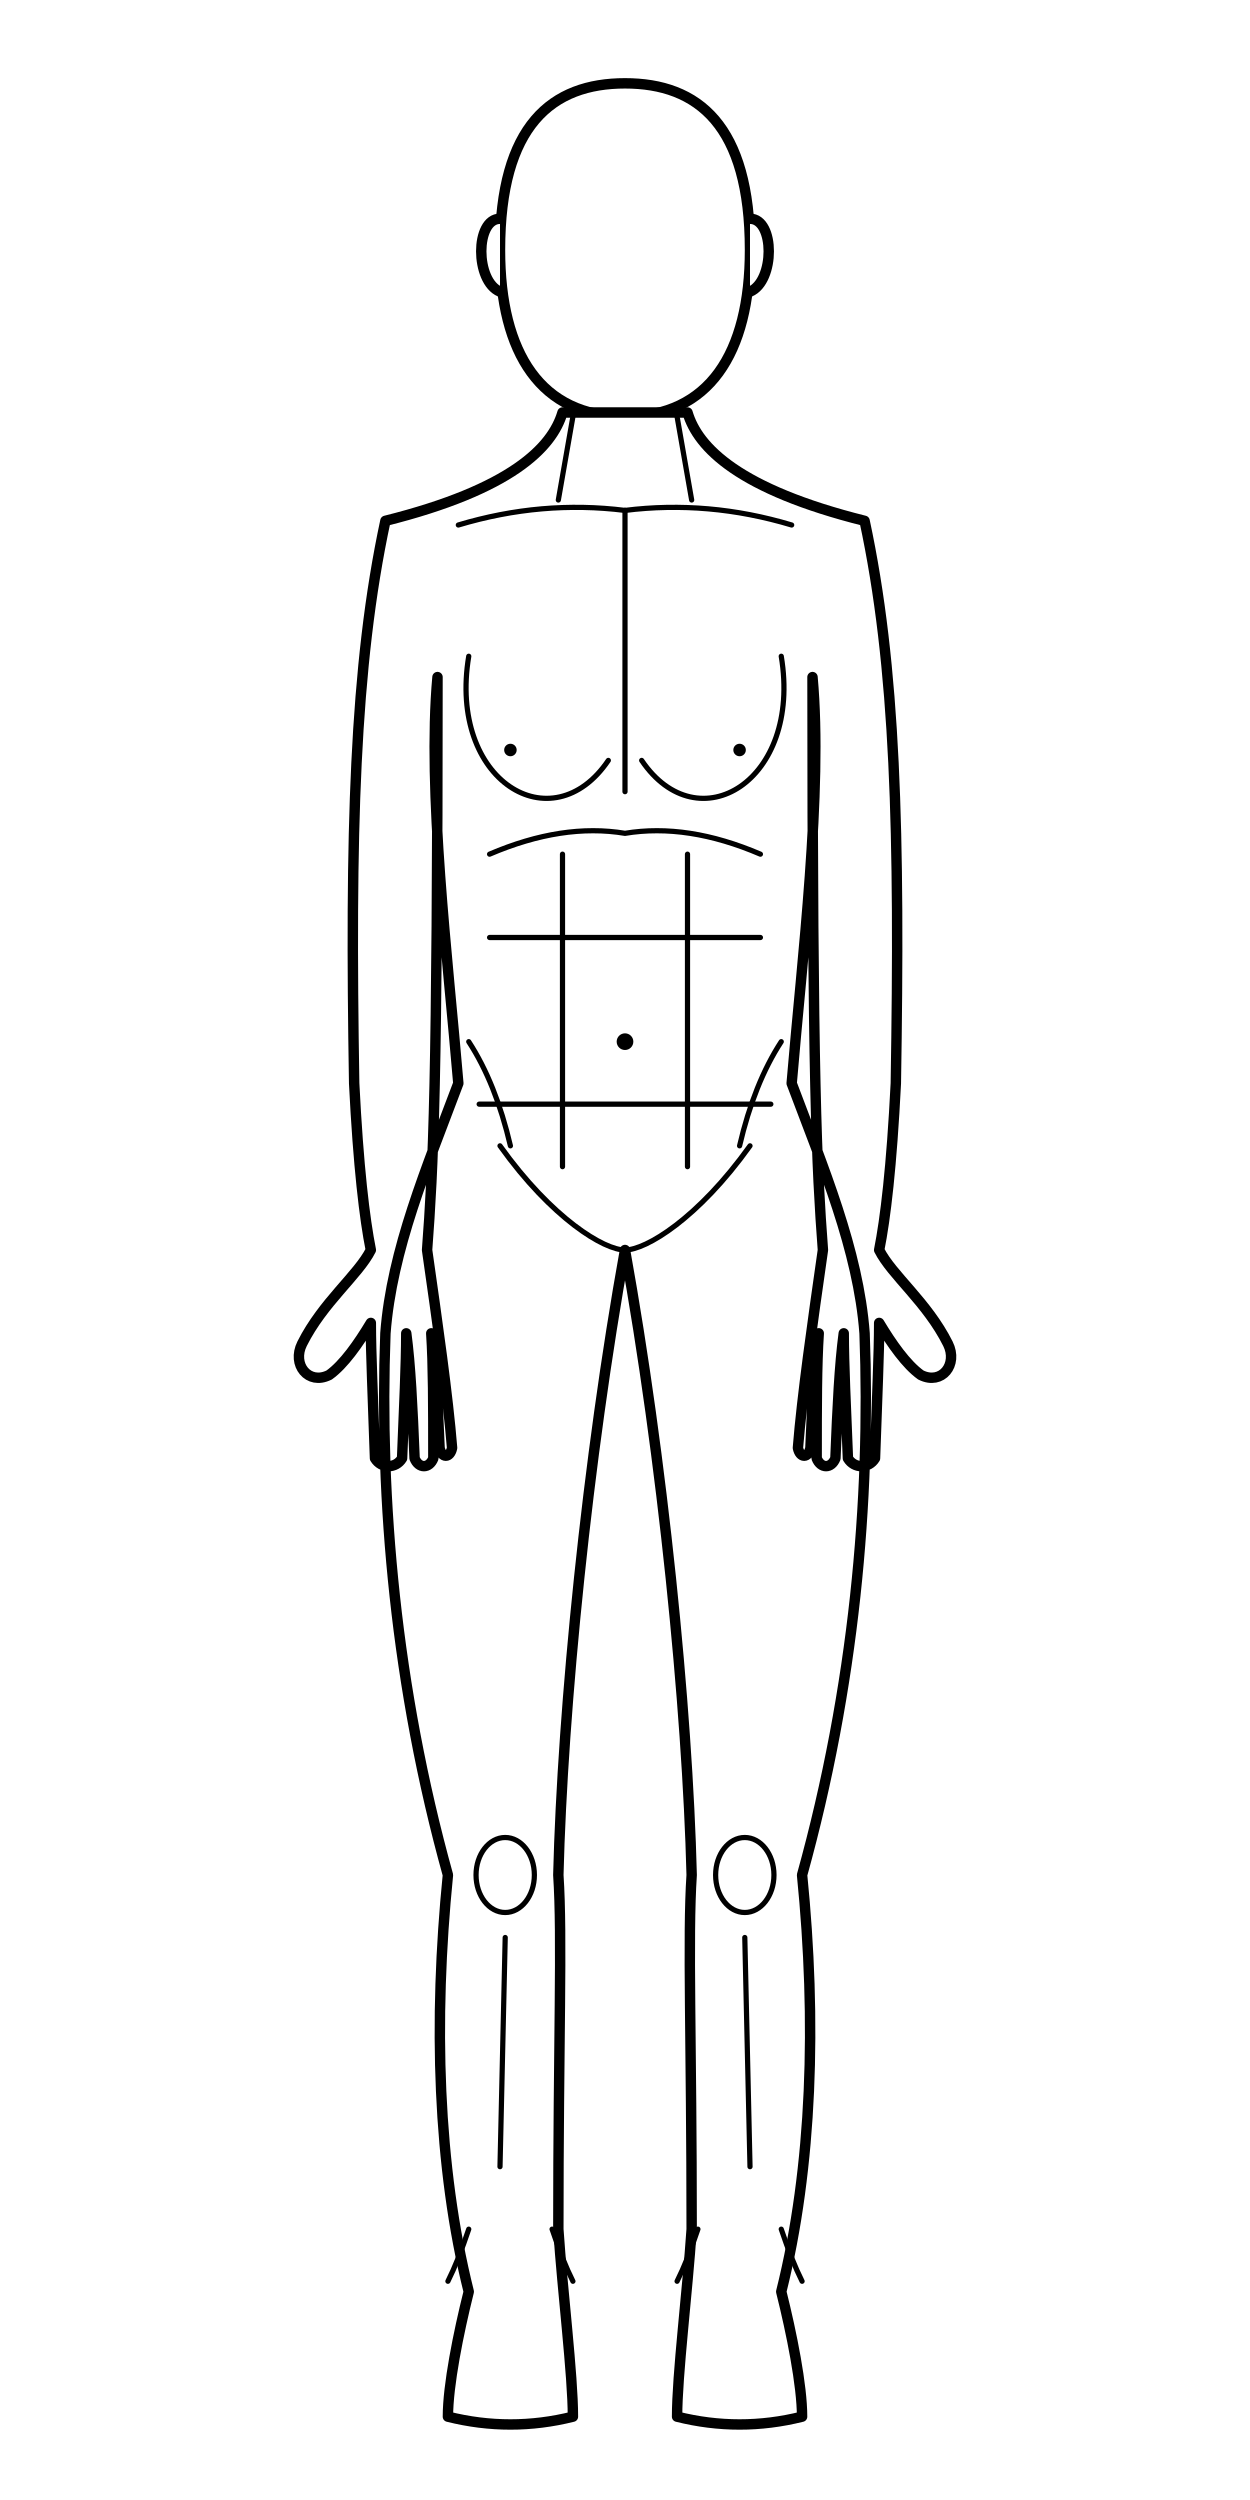
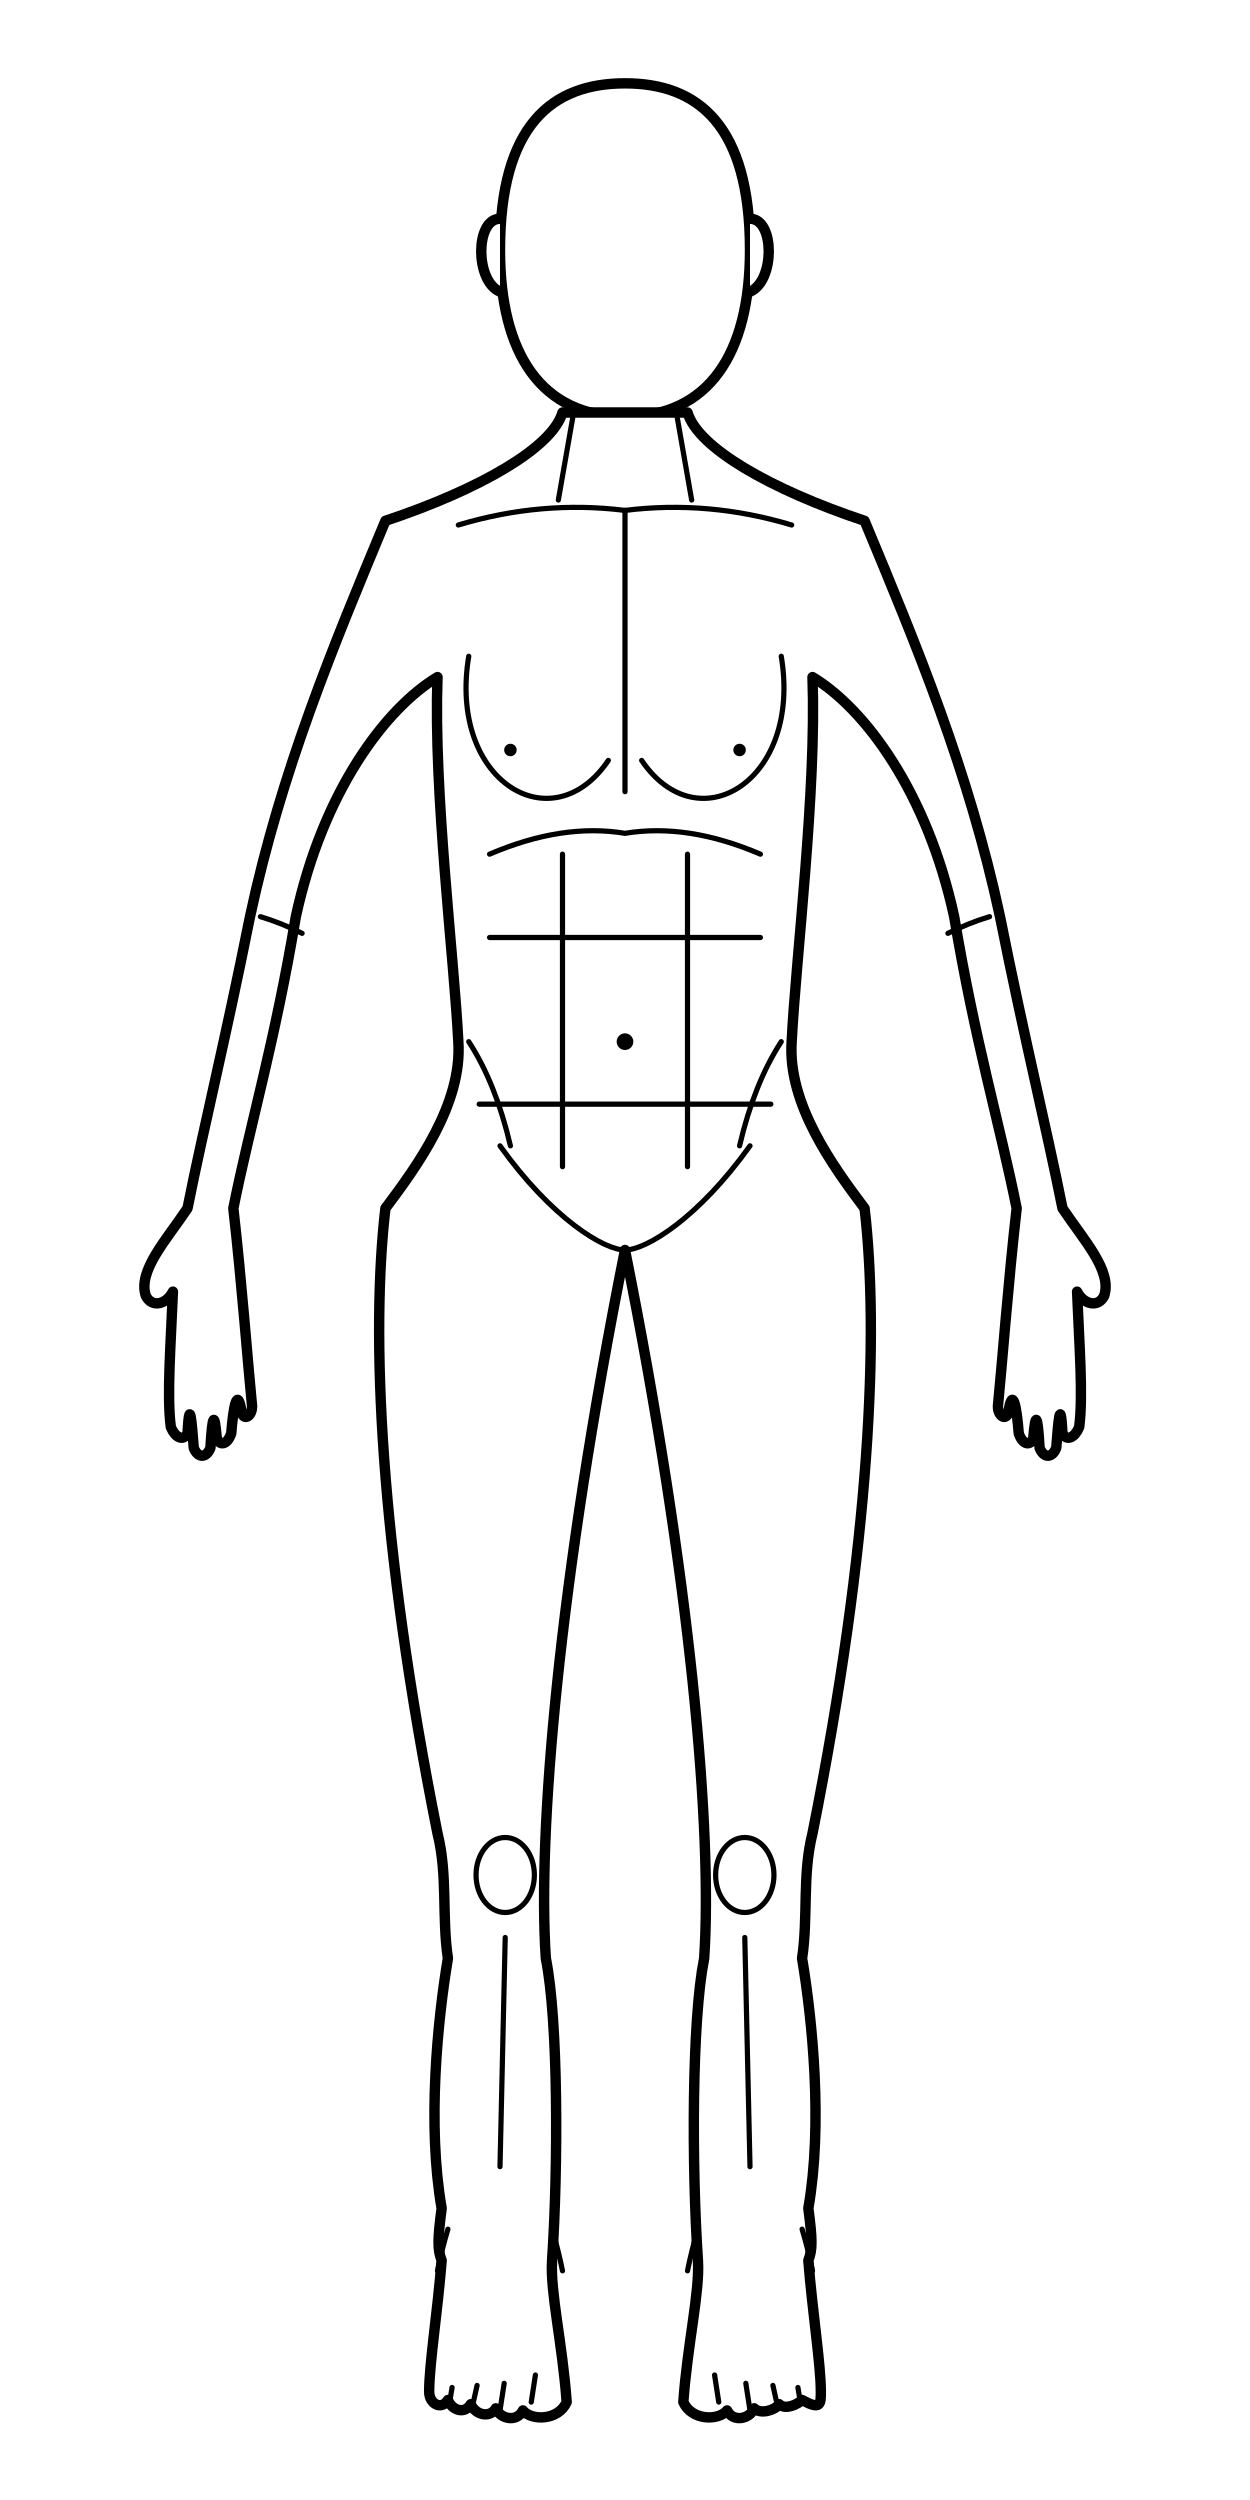
<svg xmlns="http://www.w3.org/2000/svg" width="600" height="1200" viewBox="0 0 600 1200">
  <rect width="600" height="1200" fill="#ffffff" />
  <g fill="#ffffff" stroke="#000000" stroke-width="5" stroke-linecap="round" stroke-linejoin="round">
    <path d="M 240 120 C 240 60 265 40 300 40 C 335 40 360 60 360 120 C 360 170 340 200 300 200 C 260 200 240 170 240 120 Z" />
    <path d="M 240 105 C 228 105 228 135 240 140" />
    <path d="M 360 105 C 372 105 372 135 360 140" />
-     <path d="M 270 198              C 265 215 245 235 185 250              C 170 320 168 400 170 520              C 172 560 175 585 178 600              C 172 612 155 625 145 645              C 140 655 148 665 158 660              C 165 655 172 645 178 635              C 178 650 179 670 180 700              C 183 705 190 705 193 700              C 194 675 195 655 195 640              C 197 655 198 675 199 700              C 201 705 206 705 208 700              C 208 675 208 655 207 640              C 209 655 210 670 211 695              C 212 700 216 700 217 695              C 215 670 210 635 205 600              C 208 560 210 520 210 325              C 205 380 215 460 220 520              C 205 560 188 600 185 640              C 182 720 190 810 215 900              C 208 970 210 1040 225 1100              C 220 1120 215 1145 215 1160              C 235 1165 255 1165 275 1160              C 275 1140 270 1100 268 1070              C 268 980 270 930 268 900              C 270 820 282 700 300 600              C 318 700 330 820 332 900              C 330 930 332 980 332 1070              C 330 1100 325 1140 325 1160              C 345 1165 365 1165 385 1160              C 385 1145 380 1120 375 1100              C 390 1040 392 970 385 900              C 410 810 418 720 415 640              C 412 600 395 560 380 520              C 385 460 395 380 390 325              C 390 520 392 560 395 600              C 390 635 385 670 383 695              C 384 700 388 700 389 695              C 390 670 391 655 393 640              C 392 655 392 675 392 700              C 394 705 399 705 401 700              C 402 675 403 655 405 640              C 405 655 406 675 407 700              C 410 705 417 705 420 700              C 421 670 422 650 422 635              C 428 645 435 655 442 660              C 452 665 460 655 455 645              C 445 625 428 612 422 600              C 425 585 428 560 430 520              C 432 400 430 320 415 250              C 355 235 335 215 330 198              Z" />
+     <path d="M 270 198              C 265 215 230 235 185 250              C 160 310 135 370 120 440              C 108 500 98 540 90 580              C 80 595 66 610 70 622              C 73 628 80 626 83 620              C 82 645 80 670 82 685              C 84 690 88 692 90 688              C 91 670 92 682 93 695              C 95 700 99 700 101 695              C 102 678 103 678 104 690              C 105 694 109 694 111 688              C 112 675 114 665 116 678              C 117 682 121 680 121 675              C 119 655 116 615 112 580              C 120 540 132 500 142 440              C 155 380 185 340 210 325              C 208 380 218 460 220 500              C 222 530 200 560 185 580              C 178 640 182 740 210 880              C 215 900 212 920 215 940              C 210 970 205 1020 212 1060              C 210 1075 210 1080 212 1085              C 210 1110 206 1135 206 1148              C 206 1154 212 1157 215 1152              C 217 1157 223 1159 226 1154              C 228 1159 235 1161 238 1156              C 240 1161 248 1163 251 1157              C 255 1162 268 1162 272 1153              C 270 1125 264 1100 265 1085              C 268 1040 268 970 262 940              C 258 880 268 760 300 600              C 332 760 342 880 338 940              C 332 970 332 1040 335 1085              C 336 1100 330 1125 328 1153              C 332 1162 345 1162 349 1157              C 352 1163 360 1161 362 1156              C 365 1159 372 1157 374 1154              C 377 1157 383 1154 385 1152              C 394 1157 394 1154 394 1148              C 394 1135 390 1110 388 1085              C 390 1080 390 1075 388 1060              C 395 1020 390 970 385 940              C 388 920 385 900 390 880              C 418 740 422 640 415 580              C 400 560 378 530 380 500              C 382 460 392 380 390 325              C 415 340 445 380 458 440              C 468 500 480 540 488 580              C 484 615 481 655 479 675              C 479 680 483 682 484 678              C 486 665 488 675 489 688              C 491 694 495 694 496 690              C 497 678 498 678 499 695              C 501 700 505 700 507 695              C 508 682 509 670 510 688              C 512 692 516 690 518 685              C 520 670 518 645 517 620              C 520 626 527 628 530 622              C 534 610 520 595 510 580              C 502 540 492 500 480 440              C 465 370 440 310 415 250              C 370 235 335 215 330 198              Z" />
  </g>
  <g fill="none" stroke="#000000" stroke-width="2.5" stroke-linecap="round" stroke-linejoin="round">
    <path d="M 275 200 L 268 240" />
    <path d="M 325 200 L 332 240" />
    <path d="M 300 245 Q 260 240 220 252" />
    <path d="M 300 245 Q 340 240 380 252" />
    <path d="M 300 245 L 300 380" />
    <path d="M 225 315 C 215 375 265 405 292 365" />
    <path d="M 375 315 C 385 375 335 405 308 365" />
    <circle cx="245" cy="360" r="3" fill="#000000" stroke="none" />
    <circle cx="355" cy="360" r="3" fill="#000000" stroke="none" />
+     <path d="M 125 440 Q 135 443 145 448" />
+     <path d="M 475 440 Q 465 443 455 448" />
    <path d="M 235 410 Q 270 395 300 400 Q 330 395 365 410" />
    <path d="M 235 450 L 365 450" />
    <path d="M 230 530 L 370 530" />
    <path d="M 270 410 L 270 560" />
    <path d="M 330 410 L 330 560" />
    <circle cx="300" cy="500" r="4" fill="#000000" stroke="none" />
    <path d="M 225 500 Q 238 520 245 550" />
    <path d="M 375 500 Q 362 520 355 550" />
    <path d="M 240 550 C 265 585 290 600 300 600 C 310 600 335 585 360 550" />
    <ellipse cx="242.5" cy="900" rx="14" ry="18" />
    <ellipse cx="357.5" cy="900" rx="14" ry="18" />
    <path d="M 242.5 930 L 240 1040" />
    <path d="M 357.5 930 L 360 1040" />
-     <path d="M 225 1070 Q 220 1085 215 1095" />
-     <path d="M 265 1070 Q 270 1085 275 1095" />
-     <path d="M 375 1070 Q 380 1085 385 1095" />
-     <path d="M 335 1070 Q 330 1085 325 1095" />
+     <path d="M 215 1070 Q 212 1080 210 1090" />
+     <path d="M 265 1070 Q 268 1080 270 1090" />
+     <path d="M 335 1070 Q 332 1080 330 1090" />
+     <path d="M 385 1070 Q 388 1080 390 1090" />
+     <path d="M 255 1153 L 257 1140" />
+     <path d="M 240 1157 L 242 1144" />
+     <path d="M 227 1154 L 229 1145" />
+     <path d="M 216 1152 L 217 1146" />
+     <path d="M 345 1153 L 343 1140" />
+     <path d="M 360 1157 L 358 1144" />
+     <path d="M 373 1154 L 371 1145" />
+     <path d="M 384 1152 L 383 1146" />
  </g>
</svg>
